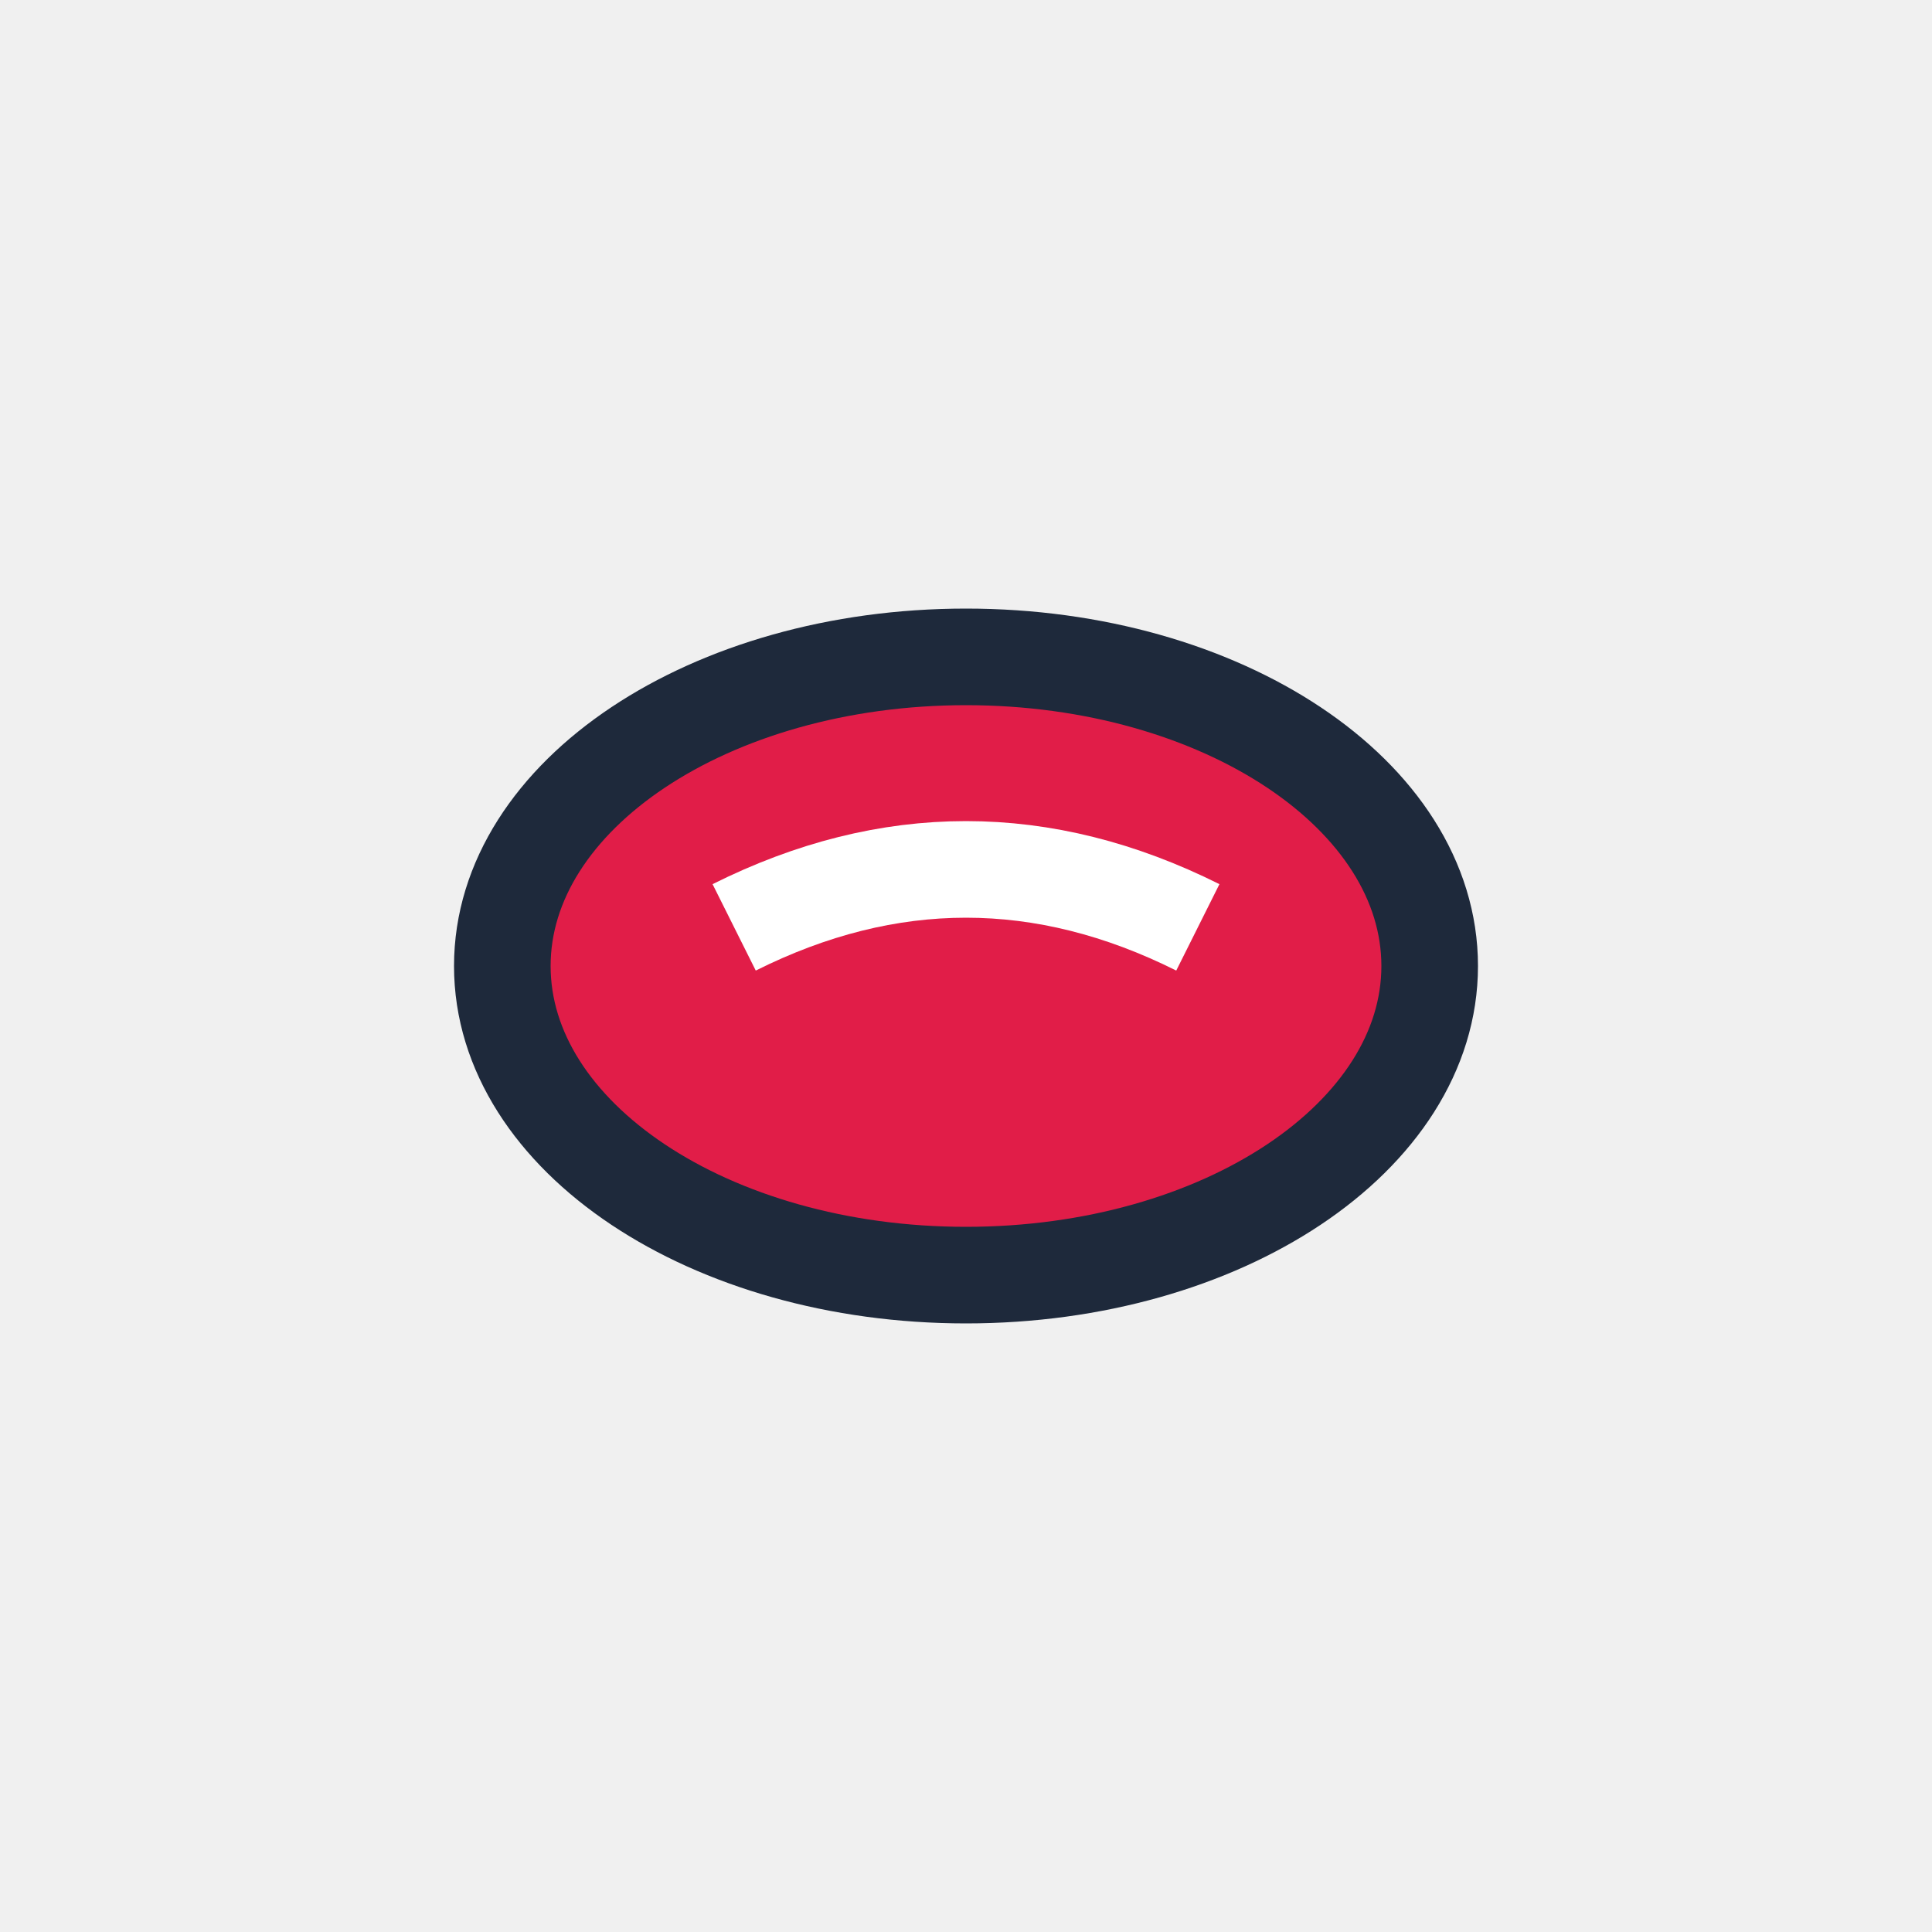
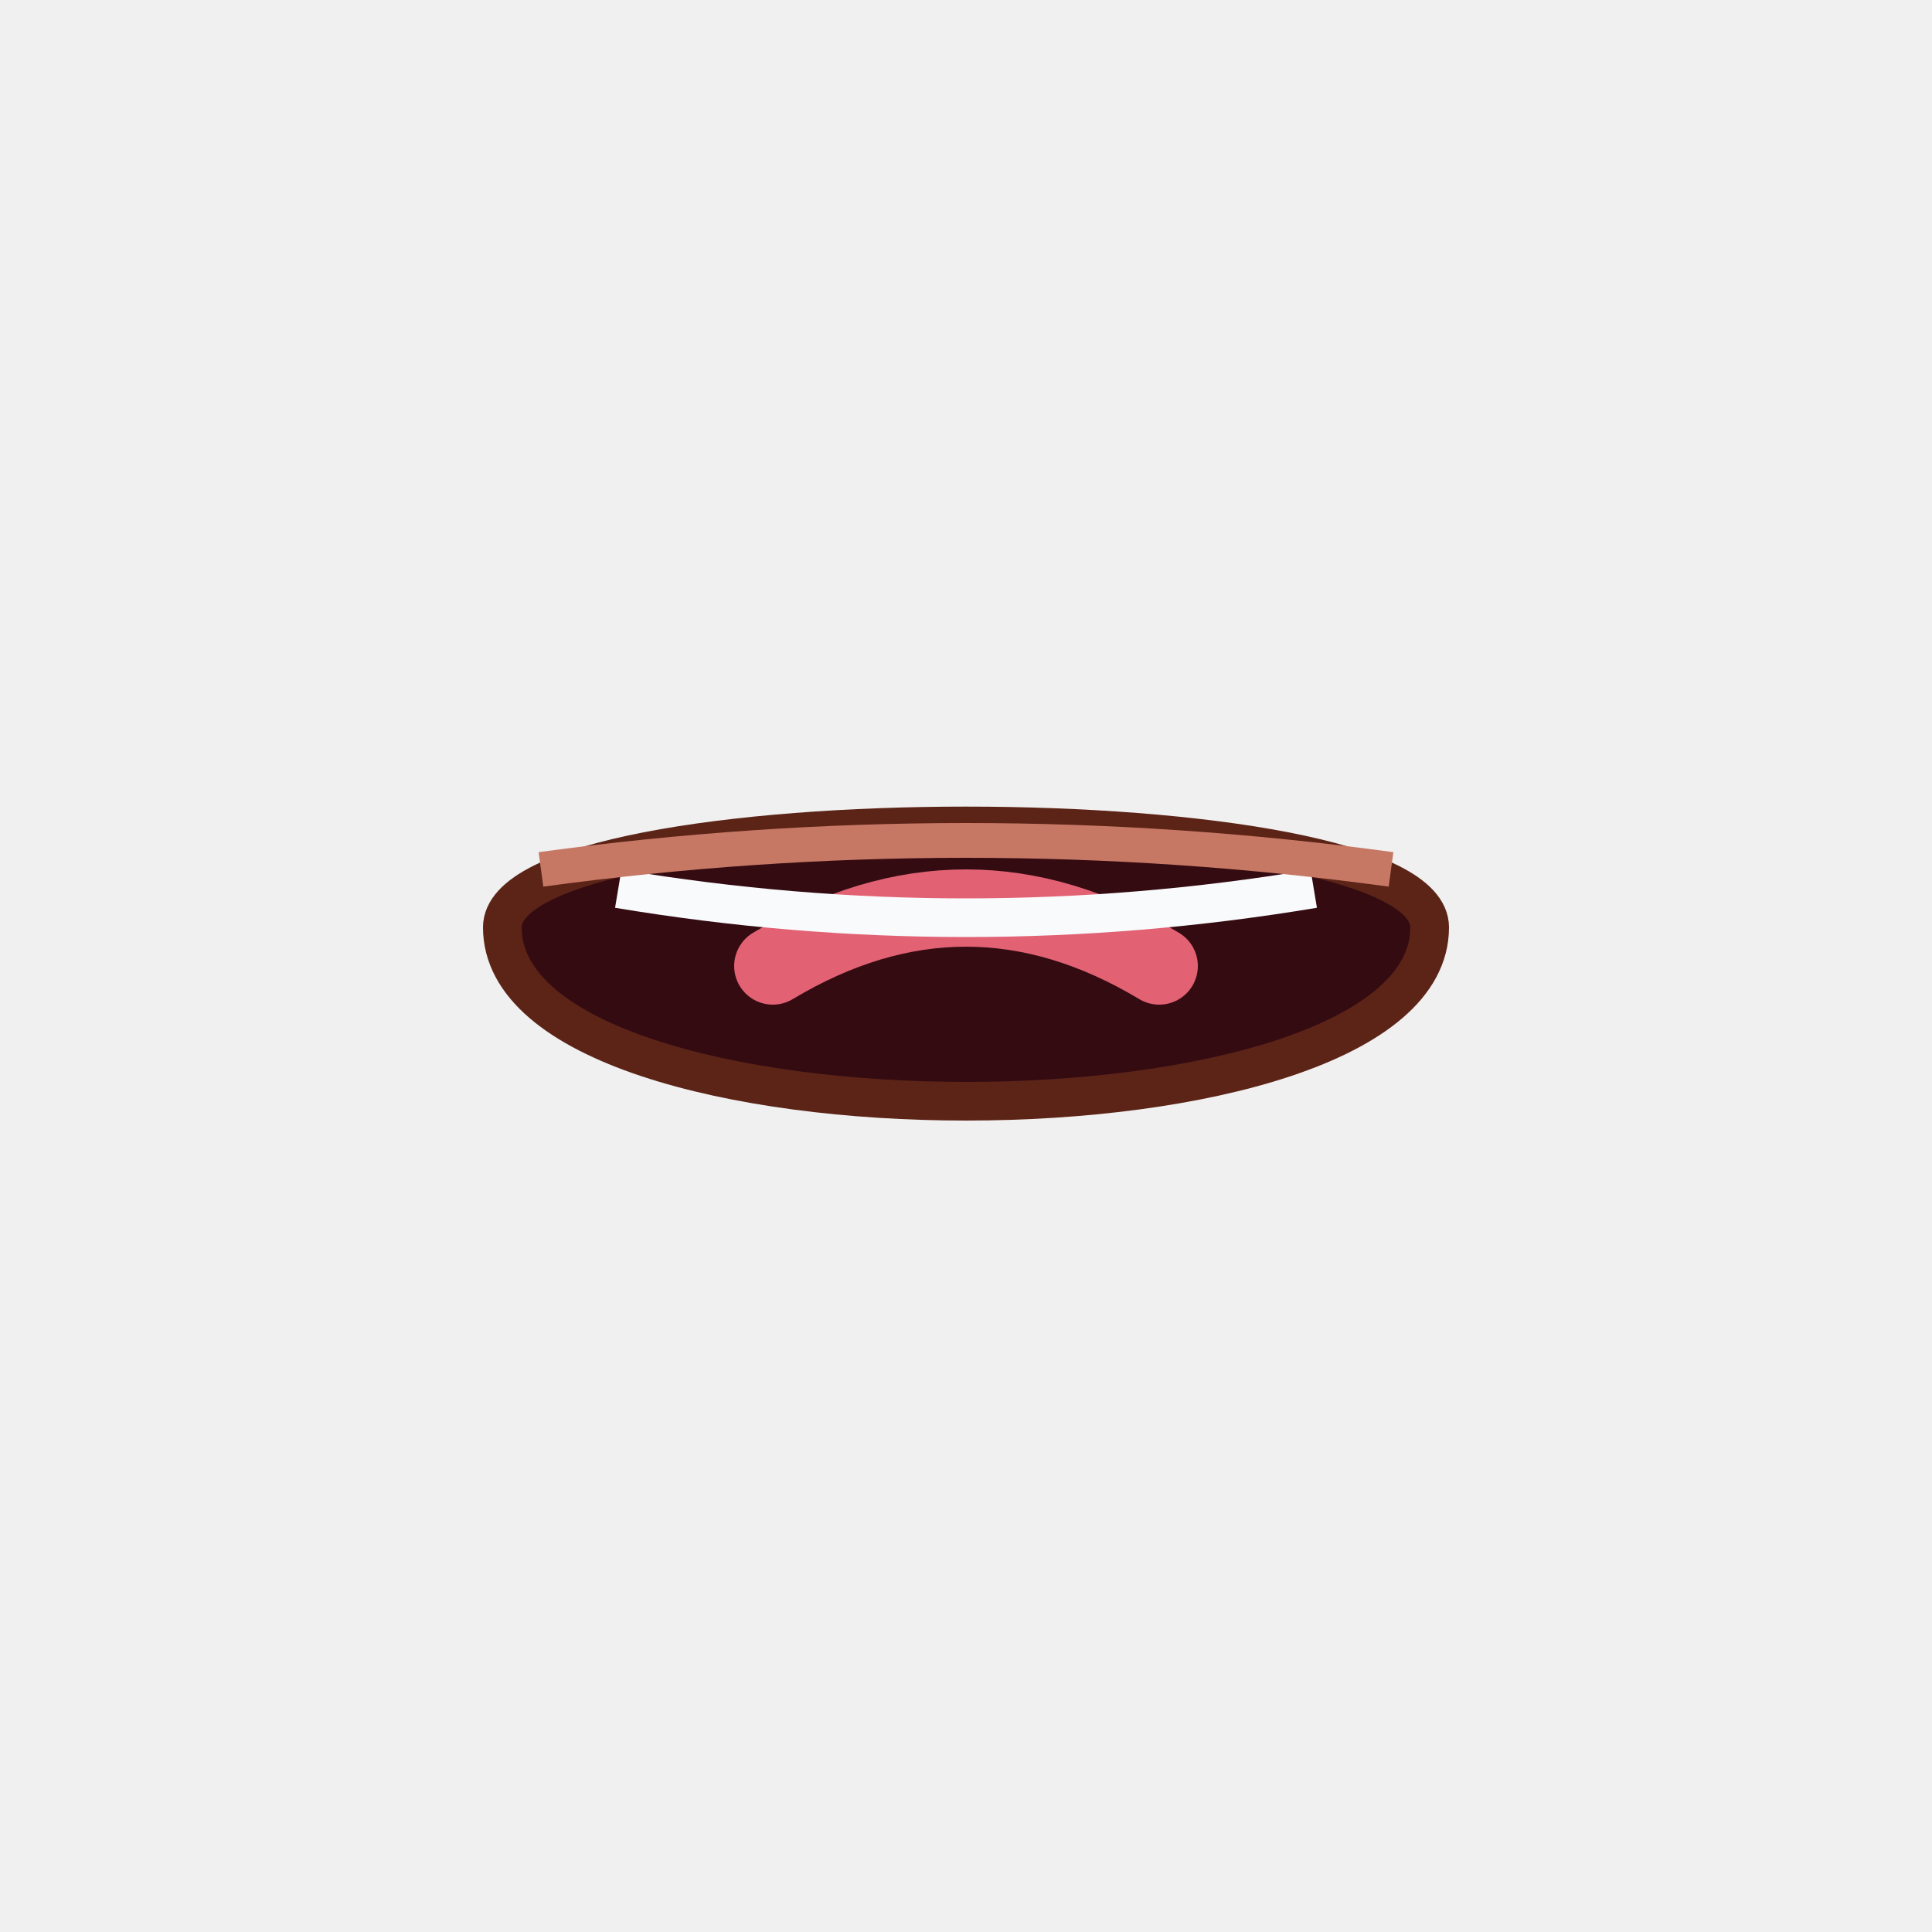
<svg xmlns="http://www.w3.org/2000/svg" viewBox="0 0 100 100" width="200" height="200">
  <g transform="scale(1.0)">
-     <ellipse cx="50" cy="50" rx="24" ry="16" fill="#e11d48" stroke="#1e293b" stroke-width="5" />
-     <path d="M 38 48 Q 50 42 62 48" stroke="#ffffff" stroke-width="5" fill="none" />
+     <path d="M 26 48 C 26 41, 74 41, 74 48 C 74 60, 26 60, 26 48 Z" fill="#350b12" stroke="#5c2417" stroke-width="2" />
+     <path d="M 40 50 Q 50 44 60 50" stroke="#e26274" stroke-width="4" fill="none" stroke-linecap="round" />
+     <path d="M 32 46 Q 50 49 68 46" stroke="#f8fafc" stroke-width="2" fill="none" />
+     <path d="M 28 45 Q 50 42 72 45" stroke="#c77864" stroke-width="1.8" fill="none" />
  </g>
</svg>
